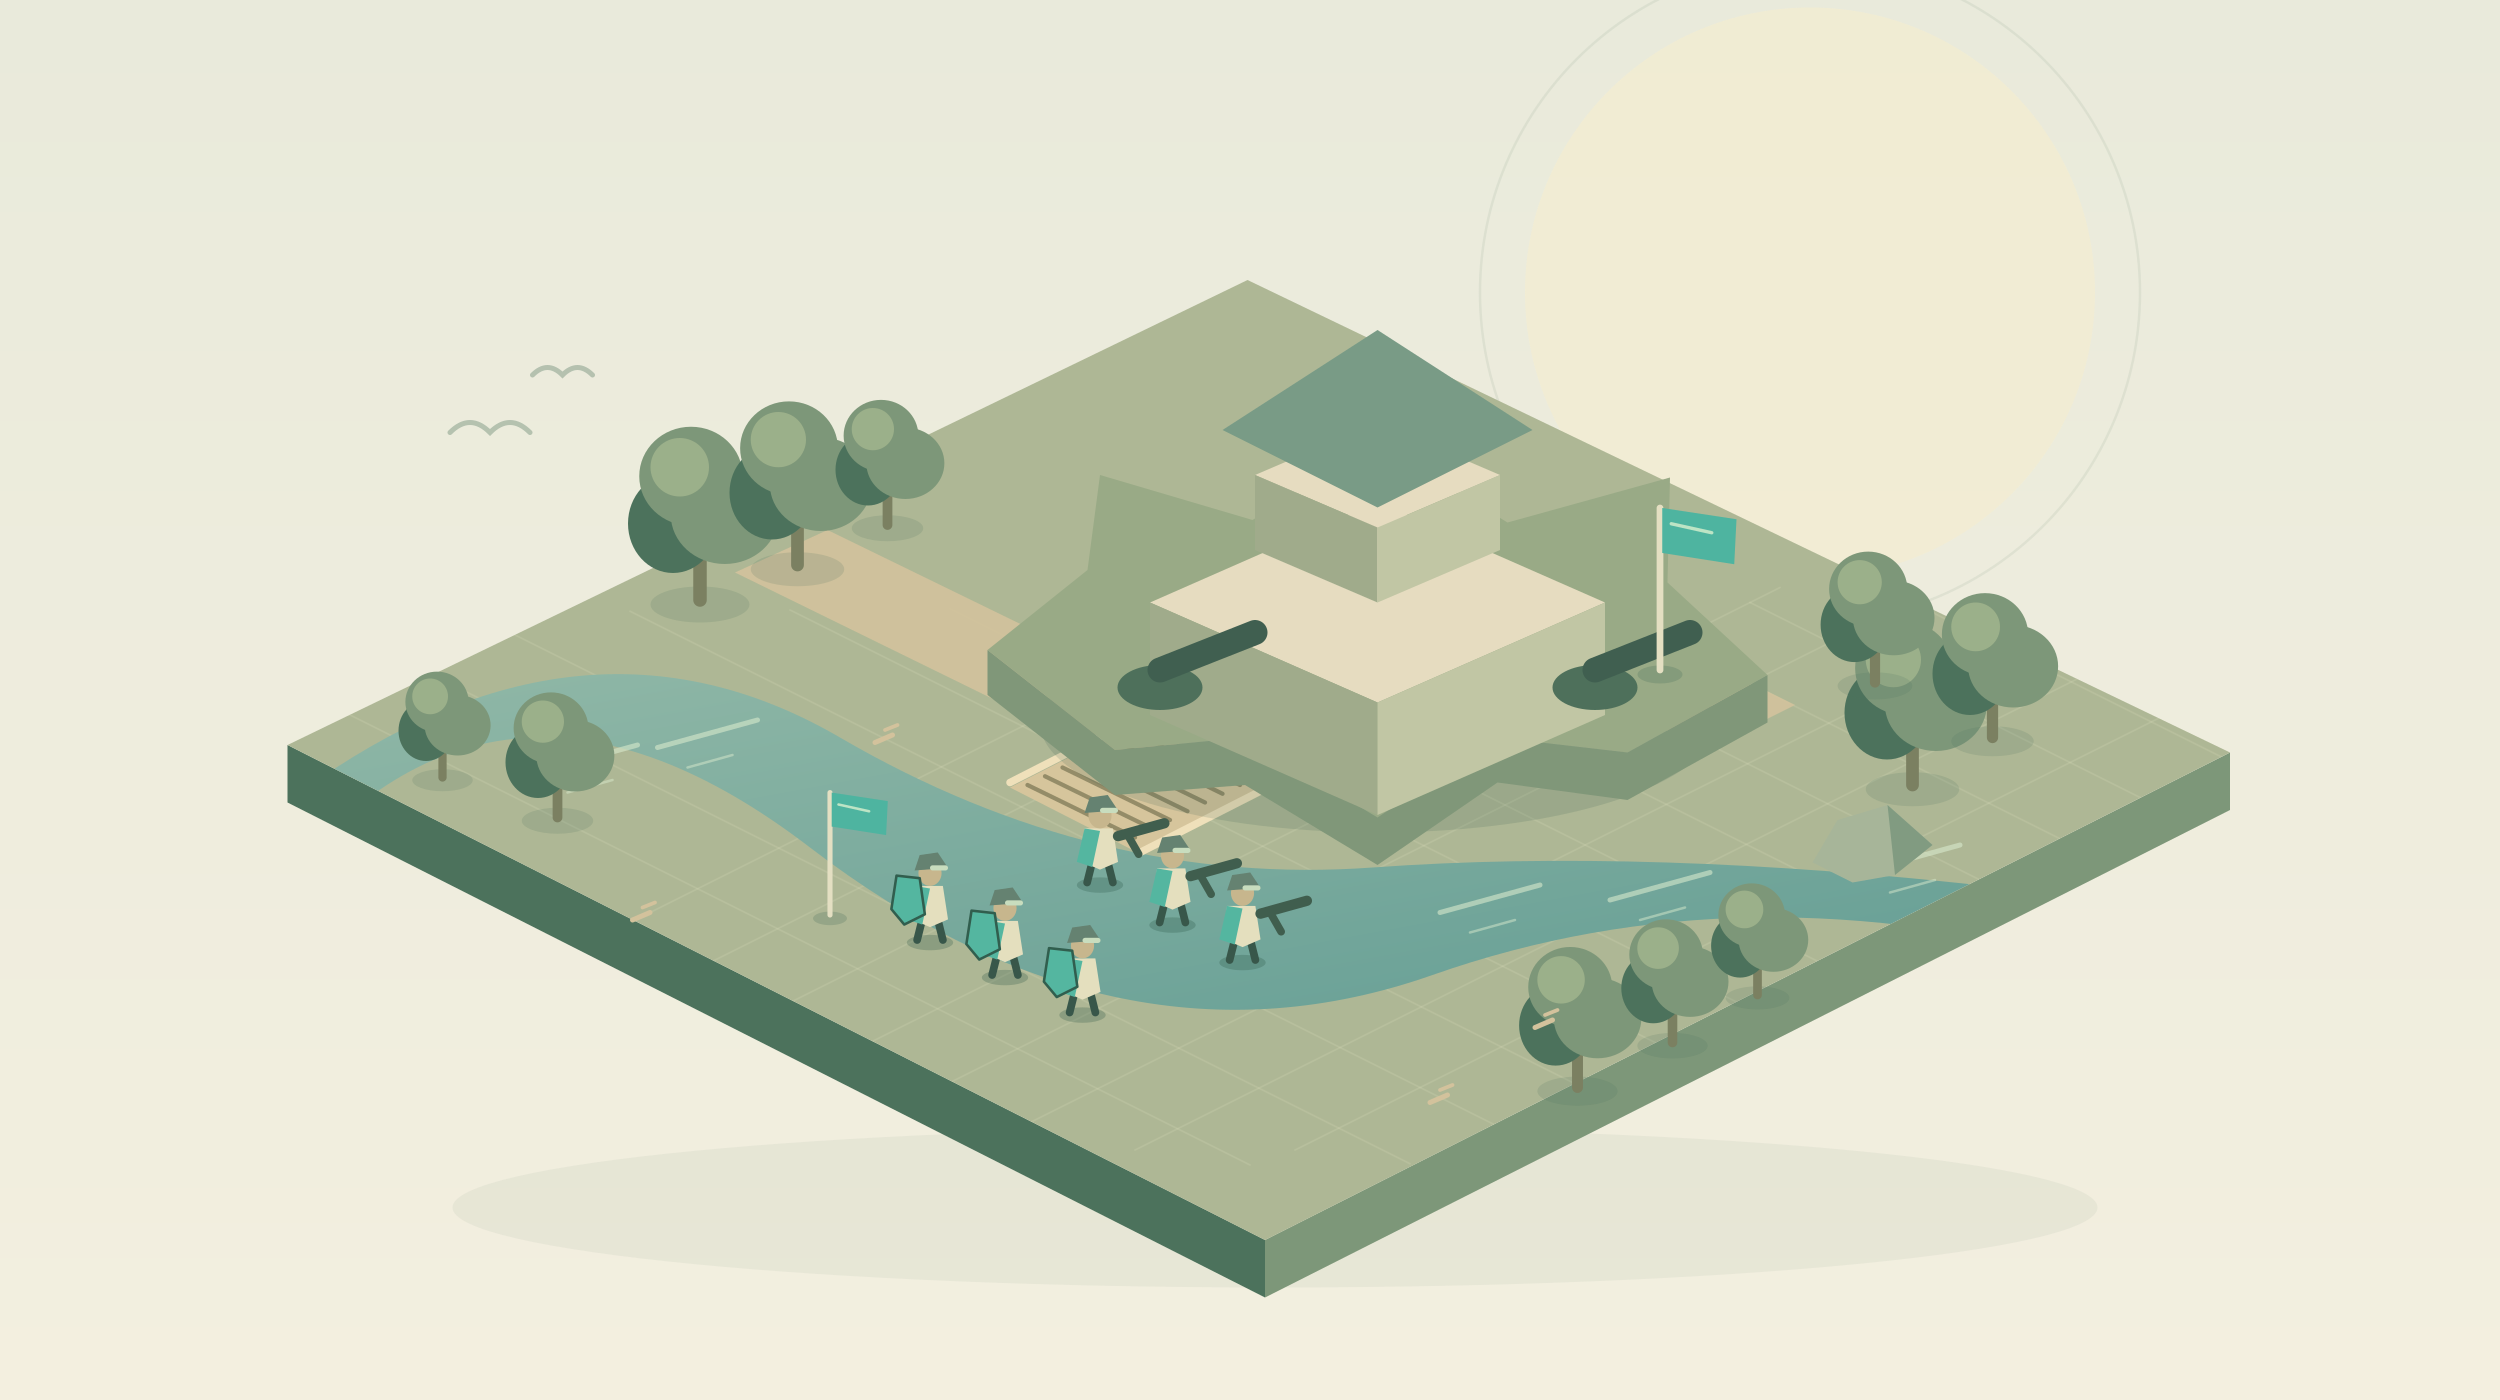
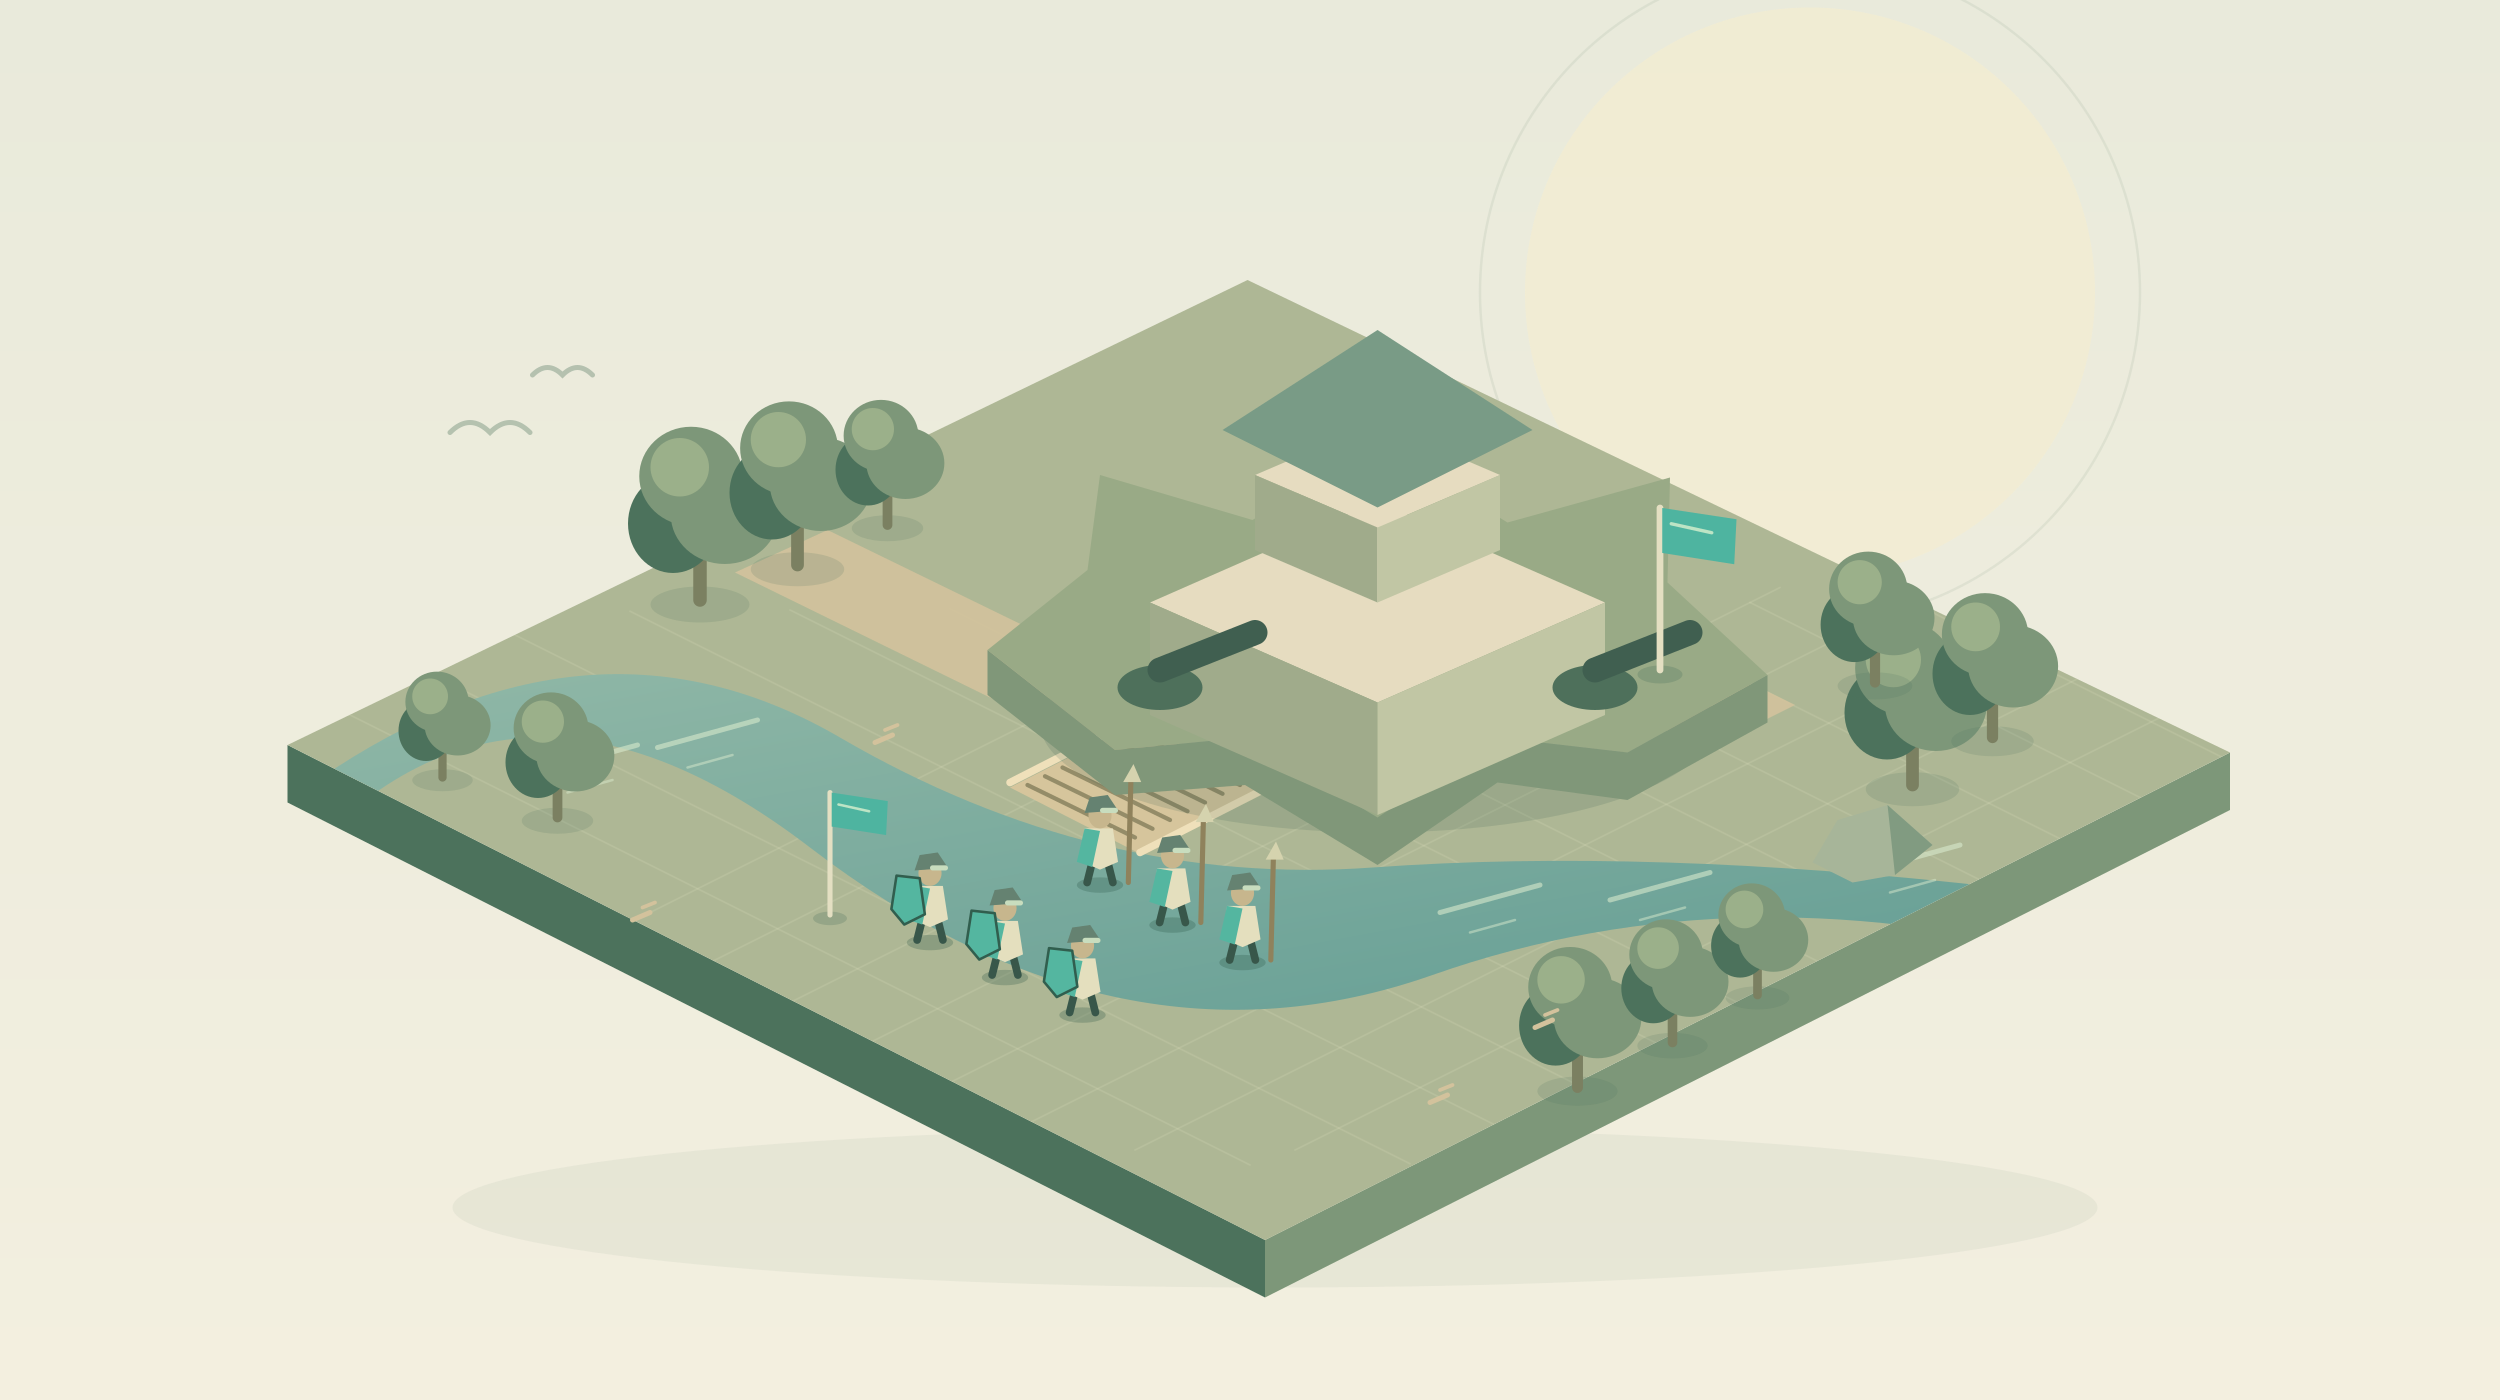
<svg xmlns="http://www.w3.org/2000/svg" viewBox="0 0 1000 560" role="img" aria-label="Original isometric era 5 stronghold illustration">
  <defs>
    <linearGradient id="sky" x2="0" y2="1">
      <stop stop-color="#e9eadb" />
      <stop offset="1" stop-color="#f3efdf" />
    </linearGradient>
    <linearGradient id="river" x2="1" y2="1">
      <stop stop-color="#91b8a7" />
      <stop offset="1" stop-color="#639d94" />
    </linearGradient>
    <clipPath id="island">
      <path d="M115 298L499 112 892 301 506 496Z" />
    </clipPath>
  </defs>
  <path fill="url(#sky)" d="M0 0H1000V560H0Z" />
  <ellipse cx="724" cy="117" rx="114" ry="114" fill="#f4edd0" opacity="0.7" />
  <circle cx="724" cy="117" r="132" fill="none" stroke="#4c725c" stroke-width="1" opacity=".09" />
  <ellipse cx="510" cy="483" rx="329" ry="32" fill="#4c725c" opacity="0.07" />
  <polygon points="115,298 506,496 506,519 115,321" fill="#4c725c" />
  <polygon points="506,496 892,301 892,324 506,519" fill="#7d9779" />
  <polygon points="115,298 499,112 892,301 506,496" fill="#aeb795" />
  <g clip-path="url(#island)">
    <path d="M60 246.0L500 466.0" fill="none" stroke="#f1edce" stroke-width="0.7" stroke-linecap="round" opacity="0.14" />
    <path d="M70 460L520 235" fill="none" stroke="#f1edce" stroke-width="0.7" stroke-linecap="round" opacity="0.14" />
    <path d="M124 245.5L564 465.5" fill="none" stroke="#f1edce" stroke-width="0.7" stroke-linecap="round" opacity="0.14" />
    <path d="M134 460L584 235" fill="none" stroke="#f1edce" stroke-width="0.7" stroke-linecap="round" opacity="0.14" />
    <path d="M188 245.0L628 465.0" fill="none" stroke="#f1edce" stroke-width="0.7" stroke-linecap="round" opacity="0.14" />
    <path d="M198 460L648 235" fill="none" stroke="#f1edce" stroke-width="0.7" stroke-linecap="round" opacity="0.14" />
    <path d="M252 244.5L692 464.5" fill="none" stroke="#f1edce" stroke-width="0.7" stroke-linecap="round" opacity="0.14" />
    <path d="M262 460L712 235" fill="none" stroke="#f1edce" stroke-width="0.7" stroke-linecap="round" opacity="0.14" />
    <path d="M316 244.0L756 464.0" fill="none" stroke="#f1edce" stroke-width="0.7" stroke-linecap="round" opacity="0.14" />
    <path d="M326 460L776 235" fill="none" stroke="#f1edce" stroke-width="0.7" stroke-linecap="round" opacity="0.14" />
    <path d="M380 243.5L820 463.5" fill="none" stroke="#f1edce" stroke-width="0.7" stroke-linecap="round" opacity="0.14" />
    <path d="M390 460L840 235" fill="none" stroke="#f1edce" stroke-width="0.7" stroke-linecap="round" opacity="0.14" />
    <path d="M444 243.0L884 463.0" fill="none" stroke="#f1edce" stroke-width="0.7" stroke-linecap="round" opacity="0.14" />
    <path d="M454 460L904 235" fill="none" stroke="#f1edce" stroke-width="0.7" stroke-linecap="round" opacity="0.14" />
    <path d="M508 242.5L948 462.5" fill="none" stroke="#f1edce" stroke-width="0.7" stroke-linecap="round" opacity="0.14" />
    <path d="M518 460L968 235" fill="none" stroke="#f1edce" stroke-width="0.7" stroke-linecap="round" opacity="0.14" />
    <path d="M572 242.0L1012 462.0" fill="none" stroke="#f1edce" stroke-width="0.7" stroke-linecap="round" opacity="0.14" />
    <path d="M582 460L1032 235" fill="none" stroke="#f1edce" stroke-width="0.7" stroke-linecap="round" opacity="0.14" />
    <path d="M636 241.5L1076 461.5" fill="none" stroke="#f1edce" stroke-width="0.7" stroke-linecap="round" opacity="0.14" />
    <path d="M646 460L1096 235" fill="none" stroke="#f1edce" stroke-width="0.7" stroke-linecap="round" opacity="0.14" />
    <path d="M700 241.0L1140 461.0" fill="none" stroke="#f1edce" stroke-width="0.7" stroke-linecap="round" opacity="0.14" />
    <path d="M710 460L1160 235" fill="none" stroke="#f1edce" stroke-width="0.7" stroke-linecap="round" opacity="0.14" />
    <path d="M764 240.5L1204 460.5" fill="none" stroke="#f1edce" stroke-width="0.7" stroke-linecap="round" opacity="0.14" />
    <path d="M774 460L1224 235" fill="none" stroke="#f1edce" stroke-width="0.7" stroke-linecap="round" opacity="0.14" />
    <path d="M828 240.0L1268 460.0" fill="none" stroke="#f1edce" stroke-width="0.7" stroke-linecap="round" opacity="0.14" />
    <path d="M838 460L1288 235" fill="none" stroke="#f1edce" stroke-width="0.7" stroke-linecap="round" opacity="0.14" />
    <path d="M892 239.5L1332 459.5" fill="none" stroke="#f1edce" stroke-width="0.7" stroke-linecap="round" opacity="0.14" />
    <path d="M902 460L1352 235" fill="none" stroke="#f1edce" stroke-width="0.7" stroke-linecap="round" opacity="0.14" />
    <path d="M956 239.0L1396 459.0" fill="none" stroke="#f1edce" stroke-width="0.7" stroke-linecap="round" opacity="0.14" />
    <path d="M966 460L1416 235" fill="none" stroke="#f1edce" stroke-width="0.7" stroke-linecap="round" opacity="0.14" />
    <path d="M120 317Q233 235 336 295T549 347T800 355L840 386Q698 346 573 390T324 339T112 354Z" fill="url(#river)" />
    <path d="M215 309L255 298" fill="none" stroke="#d7e9cc" stroke-width="2" stroke-linecap="round" opacity="0.6" />
    <path d="M227 317L245 312" fill="none" stroke="#d7e9cc" stroke-width="1" stroke-linecap="round" opacity="0.5" />
    <path d="M263 299L303 288" fill="none" stroke="#d7e9cc" stroke-width="2" stroke-linecap="round" opacity="0.6" />
    <path d="M275 307L293 302" fill="none" stroke="#d7e9cc" stroke-width="1" stroke-linecap="round" opacity="0.5" />
    <path d="M576 365L616 354" fill="none" stroke="#d7e9cc" stroke-width="2" stroke-linecap="round" opacity="0.6" />
    <path d="M588 373L606 368" fill="none" stroke="#d7e9cc" stroke-width="1" stroke-linecap="round" opacity="0.5" />
    <path d="M644 360L684 349" fill="none" stroke="#d7e9cc" stroke-width="2" stroke-linecap="round" opacity="0.6" />
    <path d="M656 368L674 363" fill="none" stroke="#d7e9cc" stroke-width="1" stroke-linecap="round" opacity="0.5" />
    <path d="M744 349L784 338" fill="none" stroke="#d7e9cc" stroke-width="2" stroke-linecap="round" opacity="0.6" />
    <path d="M756 357L774 352" fill="none" stroke="#d7e9cc" stroke-width="1" stroke-linecap="round" opacity="0.5" />
    <path d="M294 229L449 305 570 244 682 300 718 282 571 209 450 270 331 212Z" fill="#d3c29c" opacity=".9" />
    <polygon points="404,315 455,289 506,315 455,341" fill="#d6c59c" />
    <path d="M411 314.0L454 335.0" fill="none" stroke="#948c68" stroke-width="1.7" stroke-linecap="round" opacity="1" />
    <path d="M418 310.5L461 331.5" fill="none" stroke="#948c68" stroke-width="1.7" stroke-linecap="round" opacity="1" />
    <path d="M425 307.0L468 328.0" fill="none" stroke="#948c68" stroke-width="1.7" stroke-linecap="round" opacity="1" />
    <path d="M432 303.5L475 324.5" fill="none" stroke="#948c68" stroke-width="1.7" stroke-linecap="round" opacity="1" />
    <path d="M439 300.0L482 321.0" fill="none" stroke="#948c68" stroke-width="1.7" stroke-linecap="round" opacity="1" />
    <path d="M446 296.5L489 317.5" fill="none" stroke="#948c68" stroke-width="1.7" stroke-linecap="round" opacity="1" />
    <path d="M453 293.0L496 314.0" fill="none" stroke="#948c68" stroke-width="1.7" stroke-linecap="round" opacity="1" />
    <path d="M404 313L455 287" fill="none" stroke="#efe0ba" stroke-width="3" stroke-linecap="round" opacity="1" />
    <path d="M456 341L507 315" fill="none" stroke="#efe0ba" stroke-width="3" stroke-linecap="round" opacity="1" />
  </g>
  <g transform="translate(280 240) scale(0.9)">
    <ellipse cx="0" cy="2" rx="22" ry="8" fill="#4c725c" opacity="0.17" />
    <path d="M0 0L0 -40" fill="none" stroke="#7b8061" stroke-width="6" stroke-linecap="round" opacity="1" />
    <ellipse cx="-12" cy="-34" rx="20" ry="22" fill="#4c725c" opacity="1" />
    <ellipse cx="11" cy="-38" rx="24" ry="22" fill="#7d9779" opacity="1" />
    <ellipse cx="-4" cy="-55" rx="23" ry="22" fill="#7d9779" opacity="1" />
    <ellipse cx="-9" cy="-59" rx="13" ry="13" fill="#b5c497" opacity="0.55" />
  </g>
  <g transform="translate(319 226) scale(0.85)">
    <ellipse cx="0" cy="2" rx="22" ry="8" fill="#4c725c" opacity="0.17" />
    <path d="M0 0L0 -40" fill="none" stroke="#7b8061" stroke-width="6" stroke-linecap="round" opacity="1" />
    <ellipse cx="-12" cy="-34" rx="20" ry="22" fill="#4c725c" opacity="1" />
    <ellipse cx="11" cy="-38" rx="24" ry="22" fill="#7d9779" opacity="1" />
    <ellipse cx="-4" cy="-55" rx="23" ry="22" fill="#7d9779" opacity="1" />
    <ellipse cx="-9" cy="-59" rx="13" ry="13" fill="#b5c497" opacity="0.55" />
  </g>
  <g transform="translate(355 210) scale(0.65)">
    <ellipse cx="0" cy="2" rx="22" ry="8" fill="#4c725c" opacity="0.17" />
    <path d="M0 0L0 -40" fill="none" stroke="#7b8061" stroke-width="6" stroke-linecap="round" opacity="1" />
    <ellipse cx="-12" cy="-34" rx="20" ry="22" fill="#4c725c" opacity="1" />
    <ellipse cx="11" cy="-38" rx="24" ry="22" fill="#7d9779" opacity="1" />
    <ellipse cx="-4" cy="-55" rx="23" ry="22" fill="#7d9779" opacity="1" />
    <ellipse cx="-9" cy="-59" rx="13" ry="13" fill="#b5c497" opacity="0.55" />
  </g>
  <g transform="translate(765 314) scale(0.85)">
    <ellipse cx="0" cy="2" rx="22" ry="8" fill="#4c725c" opacity="0.17" />
    <path d="M0 0L0 -40" fill="none" stroke="#7b8061" stroke-width="6" stroke-linecap="round" opacity="1" />
    <ellipse cx="-12" cy="-34" rx="20" ry="22" fill="#4c725c" opacity="1" />
    <ellipse cx="11" cy="-38" rx="24" ry="22" fill="#7d9779" opacity="1" />
    <ellipse cx="-4" cy="-55" rx="23" ry="22" fill="#7d9779" opacity="1" />
    <ellipse cx="-9" cy="-59" rx="13" ry="13" fill="#b5c497" opacity="0.55" />
  </g>
  <g transform="translate(797 295) scale(0.75)">
    <ellipse cx="0" cy="2" rx="22" ry="8" fill="#4c725c" opacity="0.17" />
    <path d="M0 0L0 -40" fill="none" stroke="#7b8061" stroke-width="6" stroke-linecap="round" opacity="1" />
    <ellipse cx="-12" cy="-34" rx="20" ry="22" fill="#4c725c" opacity="1" />
    <ellipse cx="11" cy="-38" rx="24" ry="22" fill="#7d9779" opacity="1" />
    <ellipse cx="-4" cy="-55" rx="23" ry="22" fill="#7d9779" opacity="1" />
    <ellipse cx="-9" cy="-59" rx="13" ry="13" fill="#b5c497" opacity="0.55" />
  </g>
  <g transform="translate(750 273) scale(0.68)">
    <ellipse cx="0" cy="2" rx="22" ry="8" fill="#4c725c" opacity="0.17" />
    <path d="M0 0L0 -40" fill="none" stroke="#7b8061" stroke-width="6" stroke-linecap="round" opacity="1" />
    <ellipse cx="-12" cy="-34" rx="20" ry="22" fill="#4c725c" opacity="1" />
    <ellipse cx="11" cy="-38" rx="24" ry="22" fill="#7d9779" opacity="1" />
    <ellipse cx="-4" cy="-55" rx="23" ry="22" fill="#7d9779" opacity="1" />
    <ellipse cx="-9" cy="-59" rx="13" ry="13" fill="#b5c497" opacity="0.55" />
  </g>
  <g transform="translate(223 327) scale(0.65)">
    <ellipse cx="0" cy="2" rx="22" ry="8" fill="#4c725c" opacity="0.17" />
    <path d="M0 0L0 -40" fill="none" stroke="#7b8061" stroke-width="6" stroke-linecap="round" opacity="1" />
    <ellipse cx="-12" cy="-34" rx="20" ry="22" fill="#4c725c" opacity="1" />
    <ellipse cx="11" cy="-38" rx="24" ry="22" fill="#7d9779" opacity="1" />
    <ellipse cx="-4" cy="-55" rx="23" ry="22" fill="#7d9779" opacity="1" />
    <ellipse cx="-9" cy="-59" rx="13" ry="13" fill="#b5c497" opacity="0.55" />
  </g>
  <g transform="translate(551 253)">
    <ellipse cx="0" cy="36" rx="135" ry="44" fill="#345c4c" opacity="0.16" />
    <polygon points="-156,7 -116,-25 -111,-63 -50,-45 0,-76 52,-44 117,-62 116,-20 156,17 100,48 48,42 0,74 -53,42 -105,47" fill="#99aa86" />
    <polygon points="-156,7 -105,47 -53,42 0,74 48,42 100,48 156,17 156,36 100,67 48,60 0,93 -53,61 -105,65 -156,25" fill="#809779" />
    <polygon points="0,-52 91,-12 0,28 -91,-12" fill="#e6dcc0" />
    <polygon points="-91,-12 0,28 0,73 -91,33" fill="#a0ab8b" />
    <polygon points="0,28 91,-12 91,33 0,73" fill="#c1c6a4" />
    <polygon points="0,-84 49,-63 0,-42 -49,-63" fill="#e6dcc0" />
    <polygon points="-49,-63 0,-42 0,-12 -49,-33" fill="#a0ab8b" />
    <polygon points="0,-42 49,-63 49,-33 0,-12" fill="#c1c6a4" />
    <polygon points="-62,-81 0,-121 62,-81 0,-50" fill="#799b86" />
    <ellipse cx="-87" cy="22" rx="17" ry="9" fill="#4e705b" opacity="1" />
    <path d="M-87 15L-49 0" fill="none" stroke="#405f50" stroke-width="10" stroke-linecap="round" opacity="1" />
    <ellipse cx="87" cy="22" rx="17" ry="9" fill="#4e705b" opacity="1" />
    <path d="M87 15L125 0" fill="none" stroke="#405f50" stroke-width="10" stroke-linecap="round" opacity="1" />
  </g>
  <g transform="translate(664 268) scale(0.9)">
    <ellipse cx="0" cy="2" rx="10" ry="4" fill="#345e4e" opacity="0.2" />
    <path d="M0 0L0 -72" fill="none" stroke="#e4dfc2" stroke-width="3" stroke-linecap="round" opacity="1" />
    <polygon points="1,-72 34,-67 33,-47 1,-52" fill="#4eb4a0" />
    <path d="M5 -65L23 -61" fill="none" stroke="#d8f0ce" stroke-width="1.5" stroke-linecap="round" opacity="0.8" />
  </g>
  <g transform="translate(372 376) scale(1.03)">
    <ellipse cx="0" cy="1" rx="9" ry="3" fill="#244f3e" opacity="0.25" />
    <path d="M-3 -8L-5 0" fill="none" stroke="#38574a" stroke-width="3" stroke-linecap="round" opacity="1" />
    <path d="M3 -8L5 0" fill="none" stroke="#38574a" stroke-width="3" stroke-linecap="round" opacity="1" />
    <polygon points="-6,-21 5,-21 7,-8 0,-5 -7,-8" fill="#e4dfbe" />
    <polygon points="-6,-21 -9,-8 -3,-6 0,-20" fill="#54b6a0" />
    <ellipse cx="0" cy="-26" rx="4.5" ry="5" fill="#c7b68d" opacity="1" />
    <polygon points="-6,-27 -4,-33 3,-34 7,-28" fill="#658271" />
    <path d="M1 -28L6 -28" fill="none" stroke="#c8ddbe" stroke-width="2" stroke-linecap="round" opacity="1" />
    <polygon points="-13,-25 -4,-24 -2,-10 -10,-6 -15,-12" fill="#54b6a0" stroke="#315e4e" stroke-width="1" stroke-linejoin="round" />
  </g>
  <g transform="translate(402 390) scale(1.03)">
    <ellipse cx="0" cy="1" rx="9" ry="3" fill="#244f3e" opacity="0.25" />
    <path d="M-3 -8L-5 0" fill="none" stroke="#38574a" stroke-width="3" stroke-linecap="round" opacity="1" />
    <path d="M3 -8L5 0" fill="none" stroke="#38574a" stroke-width="3" stroke-linecap="round" opacity="1" />
    <polygon points="-6,-21 5,-21 7,-8 0,-5 -7,-8" fill="#e4dfbe" />
    <polygon points="-6,-21 -9,-8 -3,-6 0,-20" fill="#54b6a0" />
    <ellipse cx="0" cy="-26" rx="4.5" ry="5" fill="#c7b68d" opacity="1" />
    <polygon points="-6,-27 -4,-33 3,-34 7,-28" fill="#658271" />
    <path d="M1 -28L6 -28" fill="none" stroke="#c8ddbe" stroke-width="2" stroke-linecap="round" opacity="1" />
    <polygon points="-13,-25 -4,-24 -2,-10 -10,-6 -15,-12" fill="#54b6a0" stroke="#315e4e" stroke-width="1" stroke-linejoin="round" />
  </g>
  <g transform="translate(433 405) scale(1.03)">
    <ellipse cx="0" cy="1" rx="9" ry="3" fill="#244f3e" opacity="0.25" />
    <path d="M-3 -8L-5 0" fill="none" stroke="#38574a" stroke-width="3" stroke-linecap="round" opacity="1" />
    <path d="M3 -8L5 0" fill="none" stroke="#38574a" stroke-width="3" stroke-linecap="round" opacity="1" />
    <polygon points="-6,-21 5,-21 7,-8 0,-5 -7,-8" fill="#e4dfbe" />
    <polygon points="-6,-21 -9,-8 -3,-6 0,-20" fill="#54b6a0" />
    <ellipse cx="0" cy="-26" rx="4.5" ry="5" fill="#c7b68d" opacity="1" />
    <polygon points="-6,-27 -4,-33 3,-34 7,-28" fill="#658271" />
    <path d="M1 -28L6 -28" fill="none" stroke="#c8ddbe" stroke-width="2" stroke-linecap="round" opacity="1" />
    <polygon points="-13,-25 -4,-24 -2,-10 -10,-6 -15,-12" fill="#54b6a0" stroke="#315e4e" stroke-width="1" stroke-linejoin="round" />
  </g>
  <g transform="translate(440 353) scale(1.03)">
    <ellipse cx="0" cy="1" rx="9" ry="3" fill="#244f3e" opacity="0.25" />
    <path d="M-3 -8L-5 0" fill="none" stroke="#38574a" stroke-width="3" stroke-linecap="round" opacity="1" />
    <path d="M3 -8L5 0" fill="none" stroke="#38574a" stroke-width="3" stroke-linecap="round" opacity="1" />
    <polygon points="-6,-21 5,-21 7,-8 0,-5 -7,-8" fill="#e4dfbe" />
    <polygon points="-6,-21 -9,-8 -3,-6 0,-20" fill="#54b6a0" />
    <ellipse cx="0" cy="-26" rx="4.5" ry="5" fill="#c7b68d" opacity="1" />
    <polygon points="-6,-27 -4,-33 3,-34 7,-28" fill="#658271" />
    <path d="M1 -28L6 -28" fill="none" stroke="#c8ddbe" stroke-width="2" stroke-linecap="round" opacity="1" />
-     <path d="M7 -18L25 -23" fill="none" stroke="#405e4e" stroke-width="4" stroke-linecap="round" opacity="1" />
-     <path d="M11 -18L15 -11" fill="none" stroke="#405e4e" stroke-width="3" stroke-linecap="round" opacity="1" />
+     <path d="M11 0L12 -40" fill="none" stroke="#8f825c" stroke-width="2" stroke-linecap="round" opacity="1" />
+     <polygon points="9,-39 13,-46 16,-39" fill="#d5d3ae" />
  </g>
  <g transform="translate(469 369) scale(1.03)">
    <ellipse cx="0" cy="1" rx="9" ry="3" fill="#244f3e" opacity="0.25" />
    <path d="M-3 -8L-5 0" fill="none" stroke="#38574a" stroke-width="3" stroke-linecap="round" opacity="1" />
    <path d="M3 -8L5 0" fill="none" stroke="#38574a" stroke-width="3" stroke-linecap="round" opacity="1" />
    <polygon points="-6,-21 5,-21 7,-8 0,-5 -7,-8" fill="#e4dfbe" />
    <polygon points="-6,-21 -9,-8 -3,-6 0,-20" fill="#54b6a0" />
    <ellipse cx="0" cy="-26" rx="4.5" ry="5" fill="#c7b68d" opacity="1" />
    <polygon points="-6,-27 -4,-33 3,-34 7,-28" fill="#658271" />
    <path d="M1 -28L6 -28" fill="none" stroke="#c8ddbe" stroke-width="2" stroke-linecap="round" opacity="1" />
-     <path d="M7 -18L25 -23" fill="none" stroke="#405e4e" stroke-width="4" stroke-linecap="round" opacity="1" />
-     <path d="M11 -18L15 -11" fill="none" stroke="#405e4e" stroke-width="3" stroke-linecap="round" opacity="1" />
+     <path d="M11 0L12 -40" fill="none" stroke="#8f825c" stroke-width="2" stroke-linecap="round" opacity="1" />
+     <polygon points="9,-39 13,-46 16,-39" fill="#d5d3ae" />
  </g>
  <g transform="translate(497 384) scale(1.03)">
    <ellipse cx="0" cy="1" rx="9" ry="3" fill="#244f3e" opacity="0.25" />
    <path d="M-3 -8L-5 0" fill="none" stroke="#38574a" stroke-width="3" stroke-linecap="round" opacity="1" />
    <path d="M3 -8L5 0" fill="none" stroke="#38574a" stroke-width="3" stroke-linecap="round" opacity="1" />
    <polygon points="-6,-21 5,-21 7,-8 0,-5 -7,-8" fill="#e4dfbe" />
    <polygon points="-6,-21 -9,-8 -3,-6 0,-20" fill="#54b6a0" />
    <ellipse cx="0" cy="-26" rx="4.5" ry="5" fill="#c7b68d" opacity="1" />
    <polygon points="-6,-27 -4,-33 3,-34 7,-28" fill="#658271" />
    <path d="M1 -28L6 -28" fill="none" stroke="#c8ddbe" stroke-width="2" stroke-linecap="round" opacity="1" />
-     <path d="M7 -18L25 -23" fill="none" stroke="#405e4e" stroke-width="4" stroke-linecap="round" opacity="1" />
-     <path d="M11 -18L15 -11" fill="none" stroke="#405e4e" stroke-width="3" stroke-linecap="round" opacity="1" />
+     <path d="M11 0L12 -40" fill="none" stroke="#8f825c" stroke-width="2" stroke-linecap="round" opacity="1" />
+     <polygon points="9,-39 13,-46 16,-39" fill="#d5d3ae" />
  </g>
  <g transform="translate(332 366) scale(0.68)">
    <ellipse cx="0" cy="2" rx="10" ry="4" fill="#345e4e" opacity="0.2" />
    <path d="M0 0L0 -72" fill="none" stroke="#e4dfc2" stroke-width="3" stroke-linecap="round" opacity="1" />
    <polygon points="1,-72 34,-67 33,-47 1,-52" fill="#4eb4a0" />
    <path d="M5 -65L23 -61" fill="none" stroke="#d8f0ce" stroke-width="1.5" stroke-linecap="round" opacity="0.8" />
  </g>
  <g transform="translate(631 435) scale(0.73)">
    <ellipse cx="0" cy="2" rx="22" ry="8" fill="#4c725c" opacity="0.17" />
    <path d="M0 0L0 -40" fill="none" stroke="#7b8061" stroke-width="6" stroke-linecap="round" opacity="1" />
    <ellipse cx="-12" cy="-34" rx="20" ry="22" fill="#4c725c" opacity="1" />
    <ellipse cx="11" cy="-38" rx="24" ry="22" fill="#7d9779" opacity="1" />
    <ellipse cx="-4" cy="-55" rx="23" ry="22" fill="#7d9779" opacity="1" />
    <ellipse cx="-9" cy="-59" rx="13" ry="13" fill="#b5c497" opacity="0.55" />
  </g>
  <g transform="translate(669 417) scale(0.64)">
    <ellipse cx="0" cy="2" rx="22" ry="8" fill="#4c725c" opacity="0.17" />
    <path d="M0 0L0 -40" fill="none" stroke="#7b8061" stroke-width="6" stroke-linecap="round" opacity="1" />
    <ellipse cx="-12" cy="-34" rx="20" ry="22" fill="#4c725c" opacity="1" />
    <ellipse cx="11" cy="-38" rx="24" ry="22" fill="#7d9779" opacity="1" />
    <ellipse cx="-4" cy="-55" rx="23" ry="22" fill="#7d9779" opacity="1" />
    <ellipse cx="-9" cy="-59" rx="13" ry="13" fill="#b5c497" opacity="0.55" />
  </g>
  <g transform="translate(703 398) scale(0.58)">
    <ellipse cx="0" cy="2" rx="22" ry="8" fill="#4c725c" opacity="0.17" />
    <path d="M0 0L0 -40" fill="none" stroke="#7b8061" stroke-width="6" stroke-linecap="round" opacity="1" />
    <ellipse cx="-12" cy="-34" rx="20" ry="22" fill="#4c725c" opacity="1" />
    <ellipse cx="11" cy="-38" rx="24" ry="22" fill="#7d9779" opacity="1" />
    <ellipse cx="-4" cy="-55" rx="23" ry="22" fill="#7d9779" opacity="1" />
    <ellipse cx="-9" cy="-59" rx="13" ry="13" fill="#b5c497" opacity="0.55" />
  </g>
  <g transform="translate(177 311) scale(0.55)">
    <ellipse cx="0" cy="2" rx="22" ry="8" fill="#4c725c" opacity="0.17" />
    <path d="M0 0L0 -40" fill="none" stroke="#7b8061" stroke-width="6" stroke-linecap="round" opacity="1" />
    <ellipse cx="-12" cy="-34" rx="20" ry="22" fill="#4c725c" opacity="1" />
    <ellipse cx="11" cy="-38" rx="24" ry="22" fill="#7d9779" opacity="1" />
    <ellipse cx="-4" cy="-55" rx="23" ry="22" fill="#7d9779" opacity="1" />
    <ellipse cx="-9" cy="-59" rx="13" ry="13" fill="#b5c497" opacity="0.55" />
  </g>
  <polygon points="725,345 735,328 755,322 773,338 758,350 741,353" fill="#a7b599" />
  <polygon points="755,322 773,338 758,350" fill="#819b81" />
  <path d="M253 368L260 365" fill="none" stroke="#d3c29c" stroke-width="2" stroke-linecap="round" opacity="1" />
  <path d="M257 363L262 361" fill="none" stroke="#d3c29c" stroke-width="1.5" stroke-linecap="round" opacity="1" />
  <path d="M572 441L579 438" fill="none" stroke="#d3c29c" stroke-width="2" stroke-linecap="round" opacity="1" />
  <path d="M576 436L581 434" fill="none" stroke="#d3c29c" stroke-width="1.5" stroke-linecap="round" opacity="1" />
  <path d="M614 411L621 408" fill="none" stroke="#d3c29c" stroke-width="2" stroke-linecap="round" opacity="1" />
  <path d="M618 406L623 404" fill="none" stroke="#d3c29c" stroke-width="1.5" stroke-linecap="round" opacity="1" />
  <path d="M350 297L357 294" fill="none" stroke="#d3c29c" stroke-width="2" stroke-linecap="round" opacity="1" />
  <path d="M354 292L359 290" fill="none" stroke="#d3c29c" stroke-width="1.5" stroke-linecap="round" opacity="1" />
  <path d="M180 173q8 -8 16 0q8 -8 16 0M213 150q6 -6 12 0q6 -6 12 0" fill="none" stroke="#4c725c" stroke-width="2" stroke-linecap="round" opacity=".35" />
</svg>
